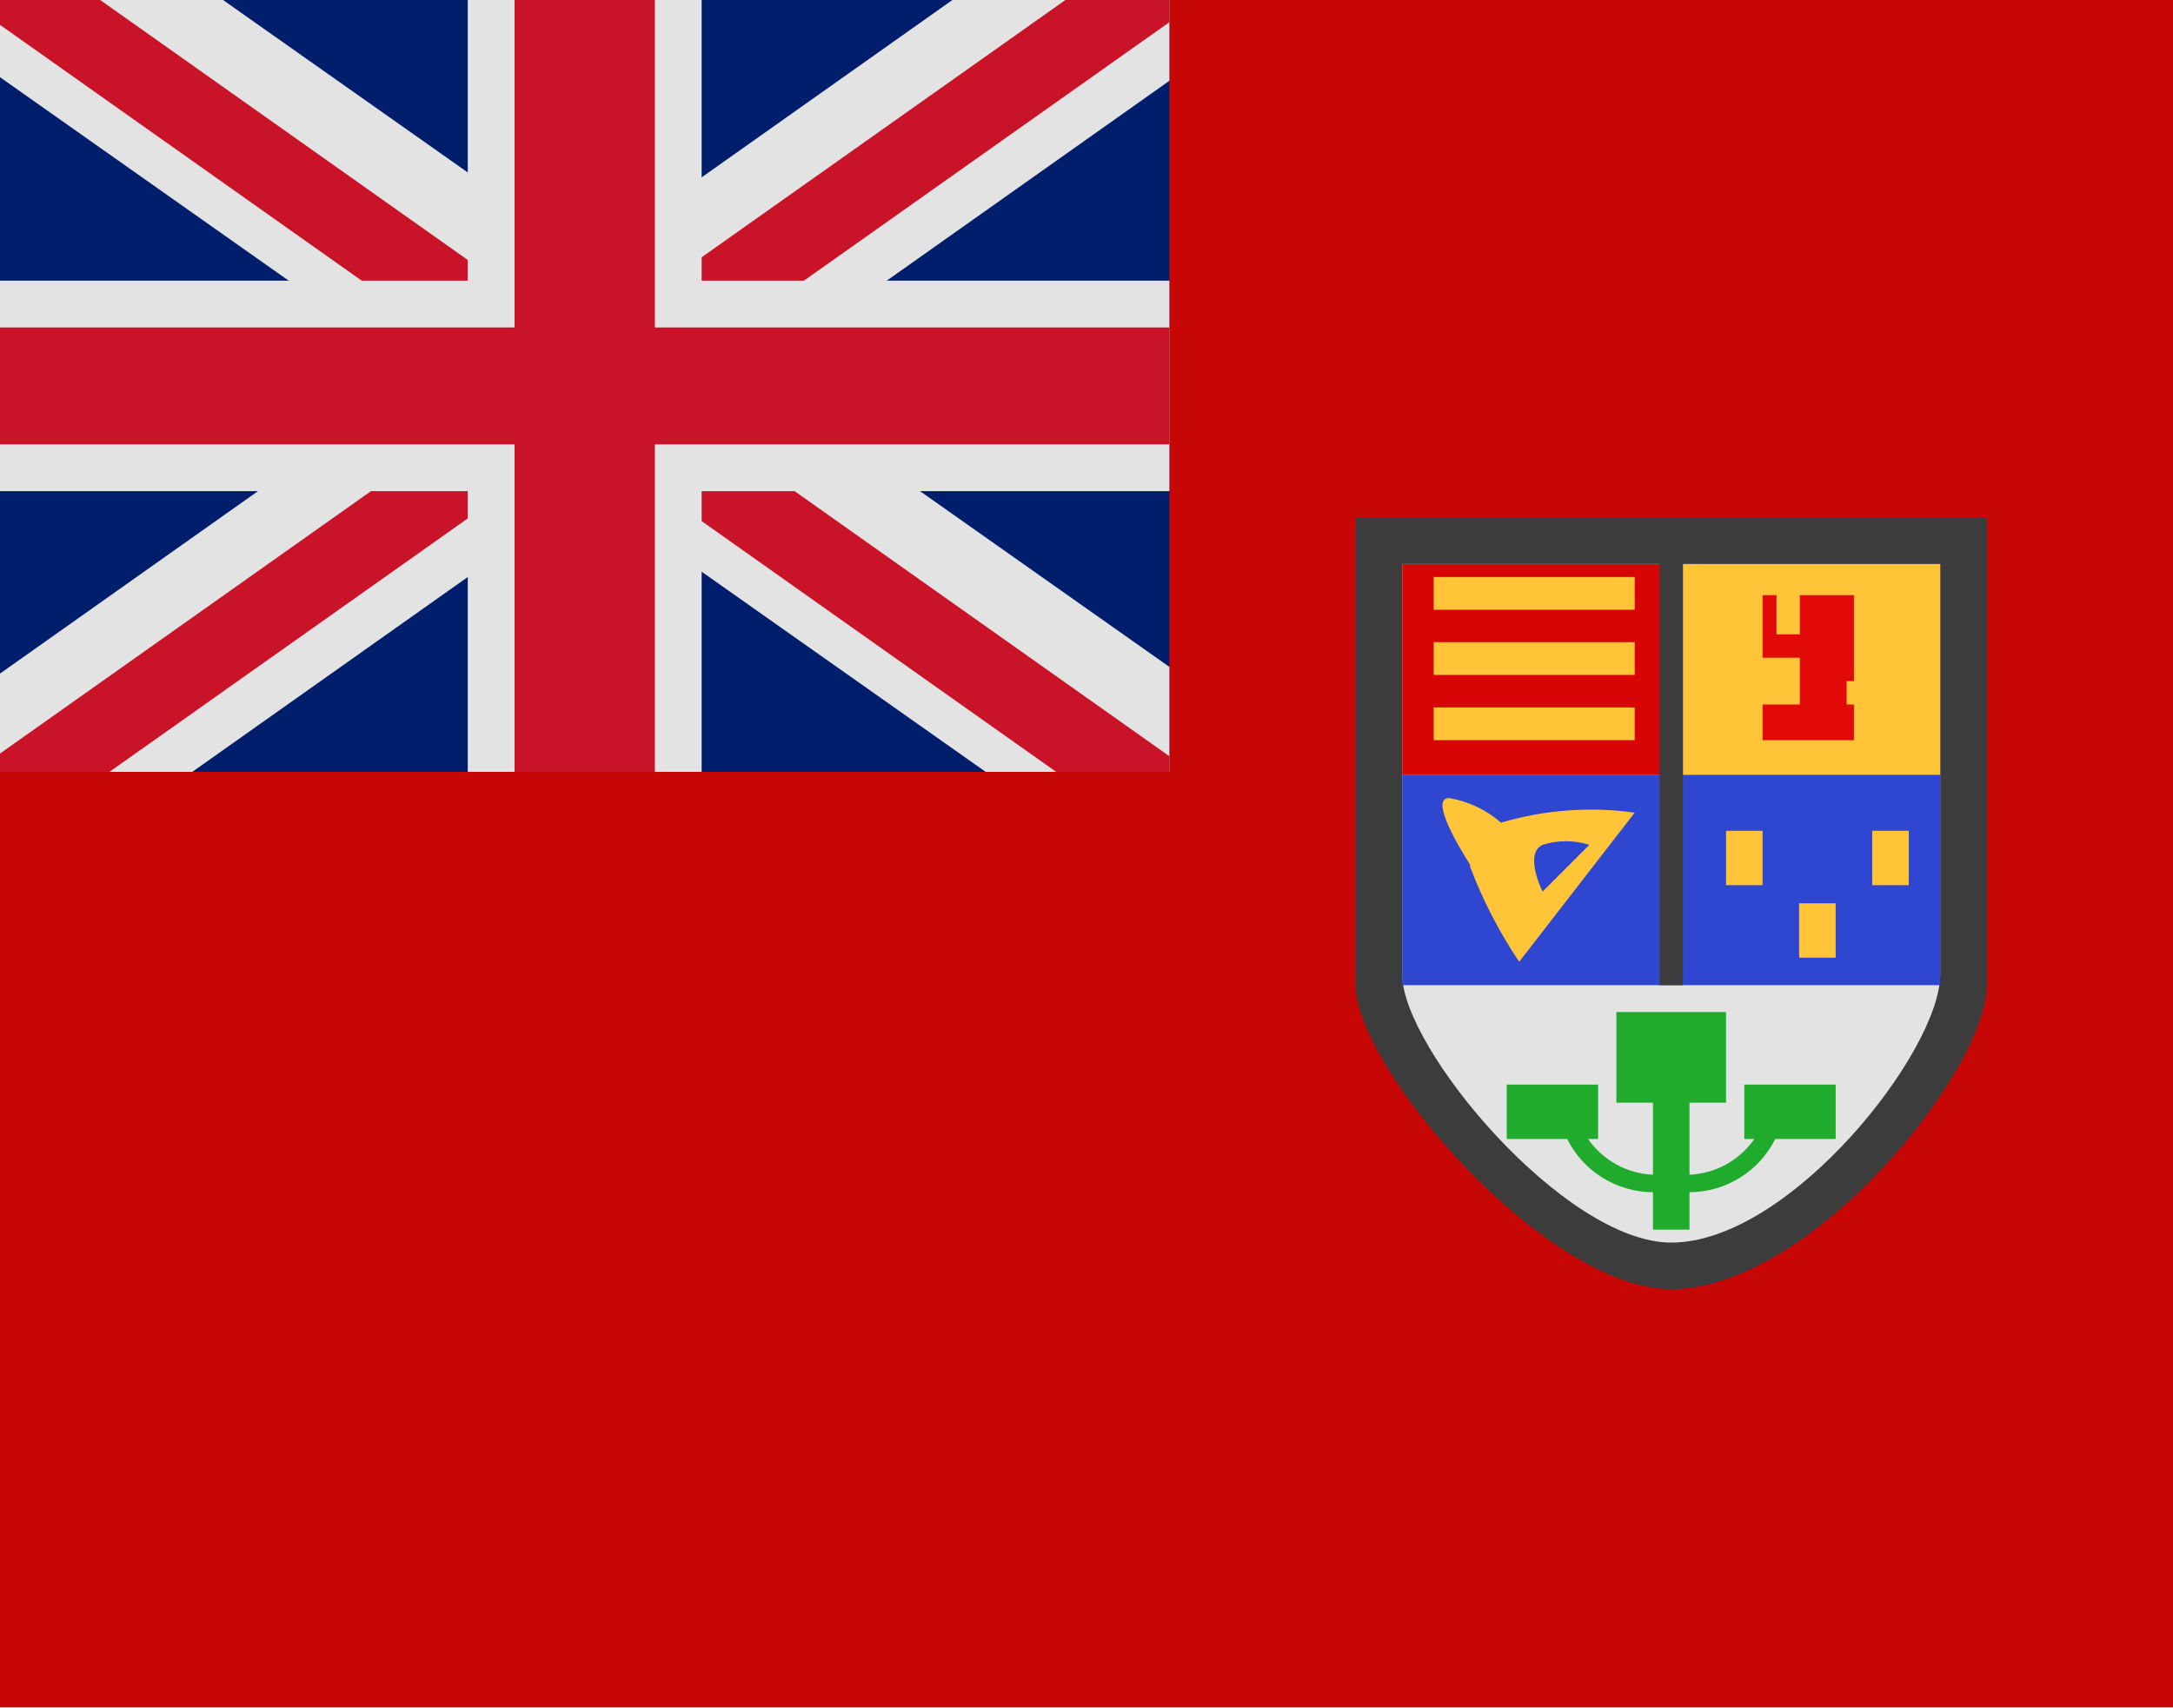
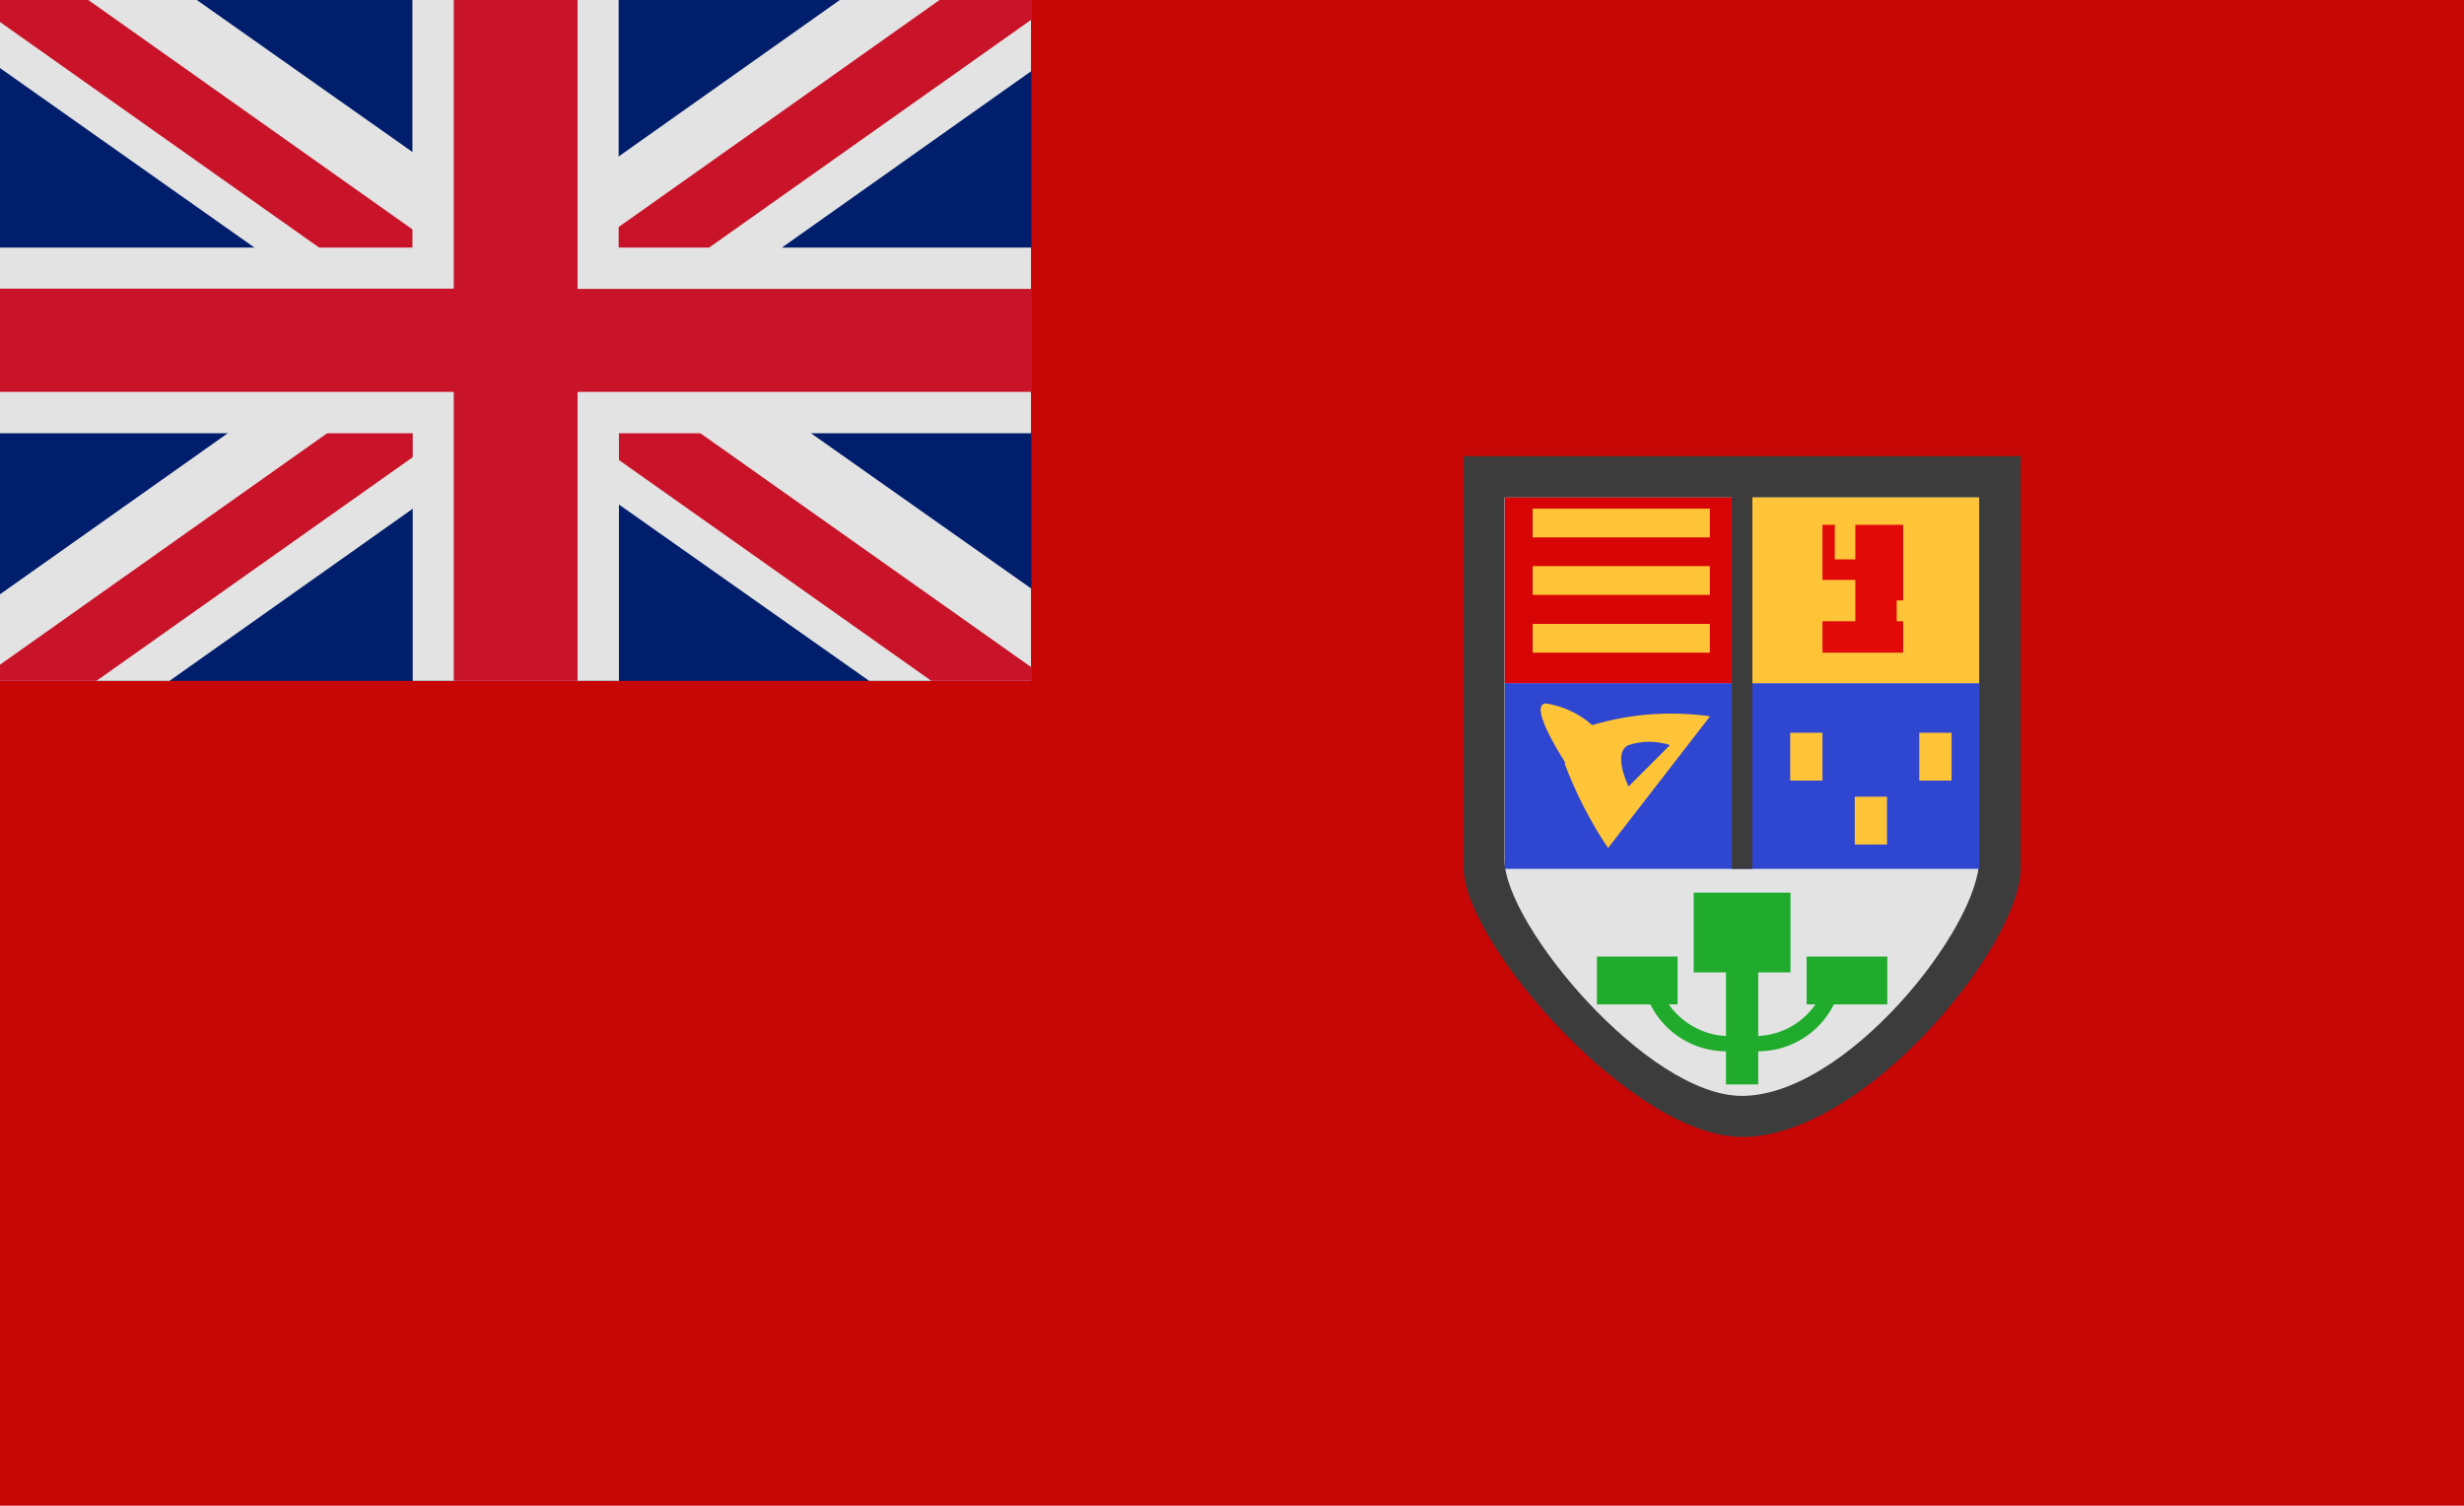
- <svg xmlns="http://www.w3.org/2000/svg" width="84" height="66">
-   <path fill="#C70606" d="M0 0h84v66H0z" />
-   <path fill="#3C3C3C" fill-rule="evenodd" d="M64.603 49.836c-4.843 0-12.206-8.544-12.206-11.777V20h24.411v18.059c0 3.363-6.82 11.777-12.205 11.777Z" />
-   <path fill="#E3E3E3" fill-rule="evenodd" d="M54.205 21.803H75v15.876c0 2.957-5.811 10.354-10.397 10.354-4.125 0-10.398-7.51-10.398-10.354V21.803Z" />
-   <path fill="#2F46D0" d="M54.205 29.945H75v8.137H54.205z" />
-   <path fill="#FFC438" fill-rule="evenodd" d="M72.373 34.217v-2.102h1.413v2.102h-1.413Zm-2.826.701h1.413v2.102h-1.413v-2.102Zm-2.825-2.803h1.413v2.102h-1.413v-2.102Z" />
-   <path fill="#FFC438" d="M65.055 21.808H75v8.137h-9.945z" />
-   <path fill="#D70505" d="M54.205 21.808h10.849v8.137H54.205z" />
-   <path fill="#FFC438" fill-rule="evenodd" d="M55.421 28.612v-1.266h7.77v1.266h-7.77Zm0-3.789h7.77v1.266h-7.77v-1.266Zm0-2.518h7.77v1.266h-7.77v-1.266Z" />
-   <path fill="#E20909" fill-rule="evenodd" d="M71.384 26.329v.904h.283v1.379h-3.533v-1.379h1.441v-1.808h-1.441v-2.419h.537v1.515h.904v-1.515h2.092v3.323h-.283Z" />
-   <path fill="#FFC438" fill-rule="evenodd" d="m63.191 31.414-4.465 5.764a18.024 18.024 0 0 1-1.893-3.662c-.01-.034 0-.064-.008-.098-.353-.551-1.592-2.569-.811-2.569a4.082 4.082 0 0 1 2.01.951 12.231 12.231 0 0 1 5.167-.386Zm-3.561 1.244c-.734.339 0 1.808 0 1.808l1.808-1.808a2.984 2.984 0 0 0-1.808 0Z" />
-   <path fill="#20AB2D" fill-rule="evenodd" d="M68.625 44.027a3.714 3.714 0 0 1-3.316 2.058v1.447h-1.412v-1.447a3.717 3.717 0 0 1-3.317-2.058h-2.334v-2.102h3.531v2.102h-.389a3.238 3.238 0 0 0 2.509 1.384v-2.786h-1.413v-3.503h4.238v3.503h-1.413v2.786a3.24 3.24 0 0 0 2.509-1.384h-.39v-2.102h3.532v2.102h-2.335Z" />
-   <path fill="#3C3C3C" d="M64.151 20.904h.904v17.178h-.904z" />
-   <path fill="#001E6C" d="M0 0h45.205v29.836H0z" />
-   <path fill="#E3E3E3" fill-rule="evenodd" d="M45.205 29.836h-7.104L22.74 19.011 7.435 29.836H0v-3.798l16.327-11.547L0 2.984V0h8.622l14.123 9.952L36.816 0h8.389v3.122L29.158 14.471 45.205 25.78v4.056Z" />
-   <path fill="#C81329" fill-rule="evenodd" d="m40.826 29.836-16.966-12 2.616-1.85 18.729 13.247v.603h-4.379ZM45.205.857 4.232 29.836H0v-.707L41.185 0h4.02v.857ZM21.156 12.224l-2.615 1.849L0 .961V0h3.873l17.283 12.224Z" />
-   <path fill="#E3E3E3" fill-rule="evenodd" d="M45.205 18.986H27.123v10.85h-9.041v-10.85H0v-8.137h18.082V0h9.041v10.849h18.082v8.137Z" />
-   <path fill="#C81329" fill-rule="evenodd" d="M45.205 17.178h-19.89v12.658H19.89V17.178H0v-4.52h19.89V0h5.425v12.658h19.89v4.52Z" />
+ <svg xmlns="http://www.w3.org/2000/svg" id="Layer_1" viewBox="0 0 84 51.33">
+   <defs>
+     <style>.cls-1{fill:#c70606;}.cls-2,.cls-3{fill:#ffc438;}.cls-4{fill:#e3e3e3;}.cls-4,.cls-5,.cls-6,.cls-7,.cls-3,.cls-8{fill-rule:evenodd;}.cls-5{fill:#c81329;}.cls-6{fill:#20ab2d;}.cls-9{fill:#001e6c;}.cls-7,.cls-10{fill:#3c3c3c;}.cls-8{fill:#e20909;}.cls-11{fill:#d70505;}.cls-12{fill:#2f46d0;}</style>
+   </defs>
+   <path class="cls-1" d="m0,0h84v51.33H0V0Z" />
+   <path class="cls-7" d="m59.39,38.76c-3.77,0-9.49-6.65-9.49-9.16v-14.05h18.99v14.05c0,2.62-5.3,9.16-9.49,9.16Z" />
+   <path class="cls-4" d="m51.3,16.96h16.17v12.35c0,2.3-4.52,8.05-8.09,8.05-3.21,0-8.09-5.84-8.09-8.05,0,0,0-12.35,0-12.35Z" />
+   <path class="cls-12" d="m51.3,23.29h16.17v6.33h-16.17v-6.33Z" />
+   <path class="cls-3" d="m65.43,26.61v-1.63h1.1v1.63h-1.1Zm-2.2.55h1.1v1.63h-1.1v-1.63Zm-2.2-2.18h1.1v1.63h-1.1v-1.63Z" />
+   <path class="cls-2" d="m59.74,16.96h7.73v6.33h-7.73v-6.33Z" />
+   <path class="cls-11" d="m51.3,16.96h8.44v6.33h-8.44v-6.33Z" />
+   <path class="cls-3" d="m52.25,22.25v-.98h6.04v.98h-6.04Zm0-2.95h6.04v.98h-6.04v-.98Zm0-1.96h6.04v.98h-6.04v-.98Z" />
+   <path class="cls-8" d="m64.66,20.48v.7h.22v1.07h-2.75v-1.07h1.12v-1.41h-1.12v-1.88h.42v1.18h.7v-1.18h1.63v2.58s-.22,0-.22,0Z" />
+   <path class="cls-3" d="m58.29,24.43l-3.47,4.48c-.6-.89-1.09-1.85-1.47-2.85,0-.03,0-.05,0-.08-.27-.43-1.24-2-.63-2,.58.1,1.12.35,1.56.74,1.3-.39,2.67-.49,4.02-.3Zm-2.77.97c-.57.26,0,1.41,0,1.41l1.41-1.41c-.46-.15-.95-.15-1.41,0Z" />
+   <path class="cls-6" d="m62.52,34.24c-.49.98-1.49,1.6-2.58,1.6v1.13h-1.1v-1.13c-1.09,0-2.09-.62-2.58-1.6h-1.82v-1.63h2.75v1.63h-.3c.45.64,1.17,1.04,1.95,1.08v-2.17h-1.1v-2.72h3.3v2.72h-1.1v2.17c.78-.04,1.5-.43,1.95-1.08h-.3v-1.63h2.75v1.63h-1.82Z" />
+   <path class="cls-10" d="m59.04,16.26h.7v13.36h-.7v-13.36Z" />
+   <path class="cls-9" d="m0,0h35.16v23.21H0V0Z" />
+   <path class="cls-4" d="m35.16,23.21h-5.53l-11.95-8.42-11.9,8.42H0v-2.95l12.7-8.98L0,2.32V0h6.71l10.98,7.74L28.63,0h6.52v2.43l-12.48,8.83,12.48,8.8v3.15Z" />
+   <path class="cls-5" d="m31.75,23.21l-13.2-9.33,2.03-1.44,14.57,10.3v.47h-3.41ZM35.16.67L3.29,23.21H0v-.55L32.03,0h3.13v.67Zm-18.7,8.84l-2.03,1.44L0,.75v-.75h3.01l13.44,9.51Z" />
+   <path class="cls-4" d="m35.16,14.77h-14.06v8.44h-7.03v-8.44H0v-6.33h14.06V0h7.03v8.44h14.06v6.33Z" />
+   <path class="cls-5" d="m35.16,13.36h-15.47v9.85h-4.22v-9.85H0v-3.52h15.47V0h4.22v9.85h15.47s0,3.52,0,3.52Z" />
</svg>
